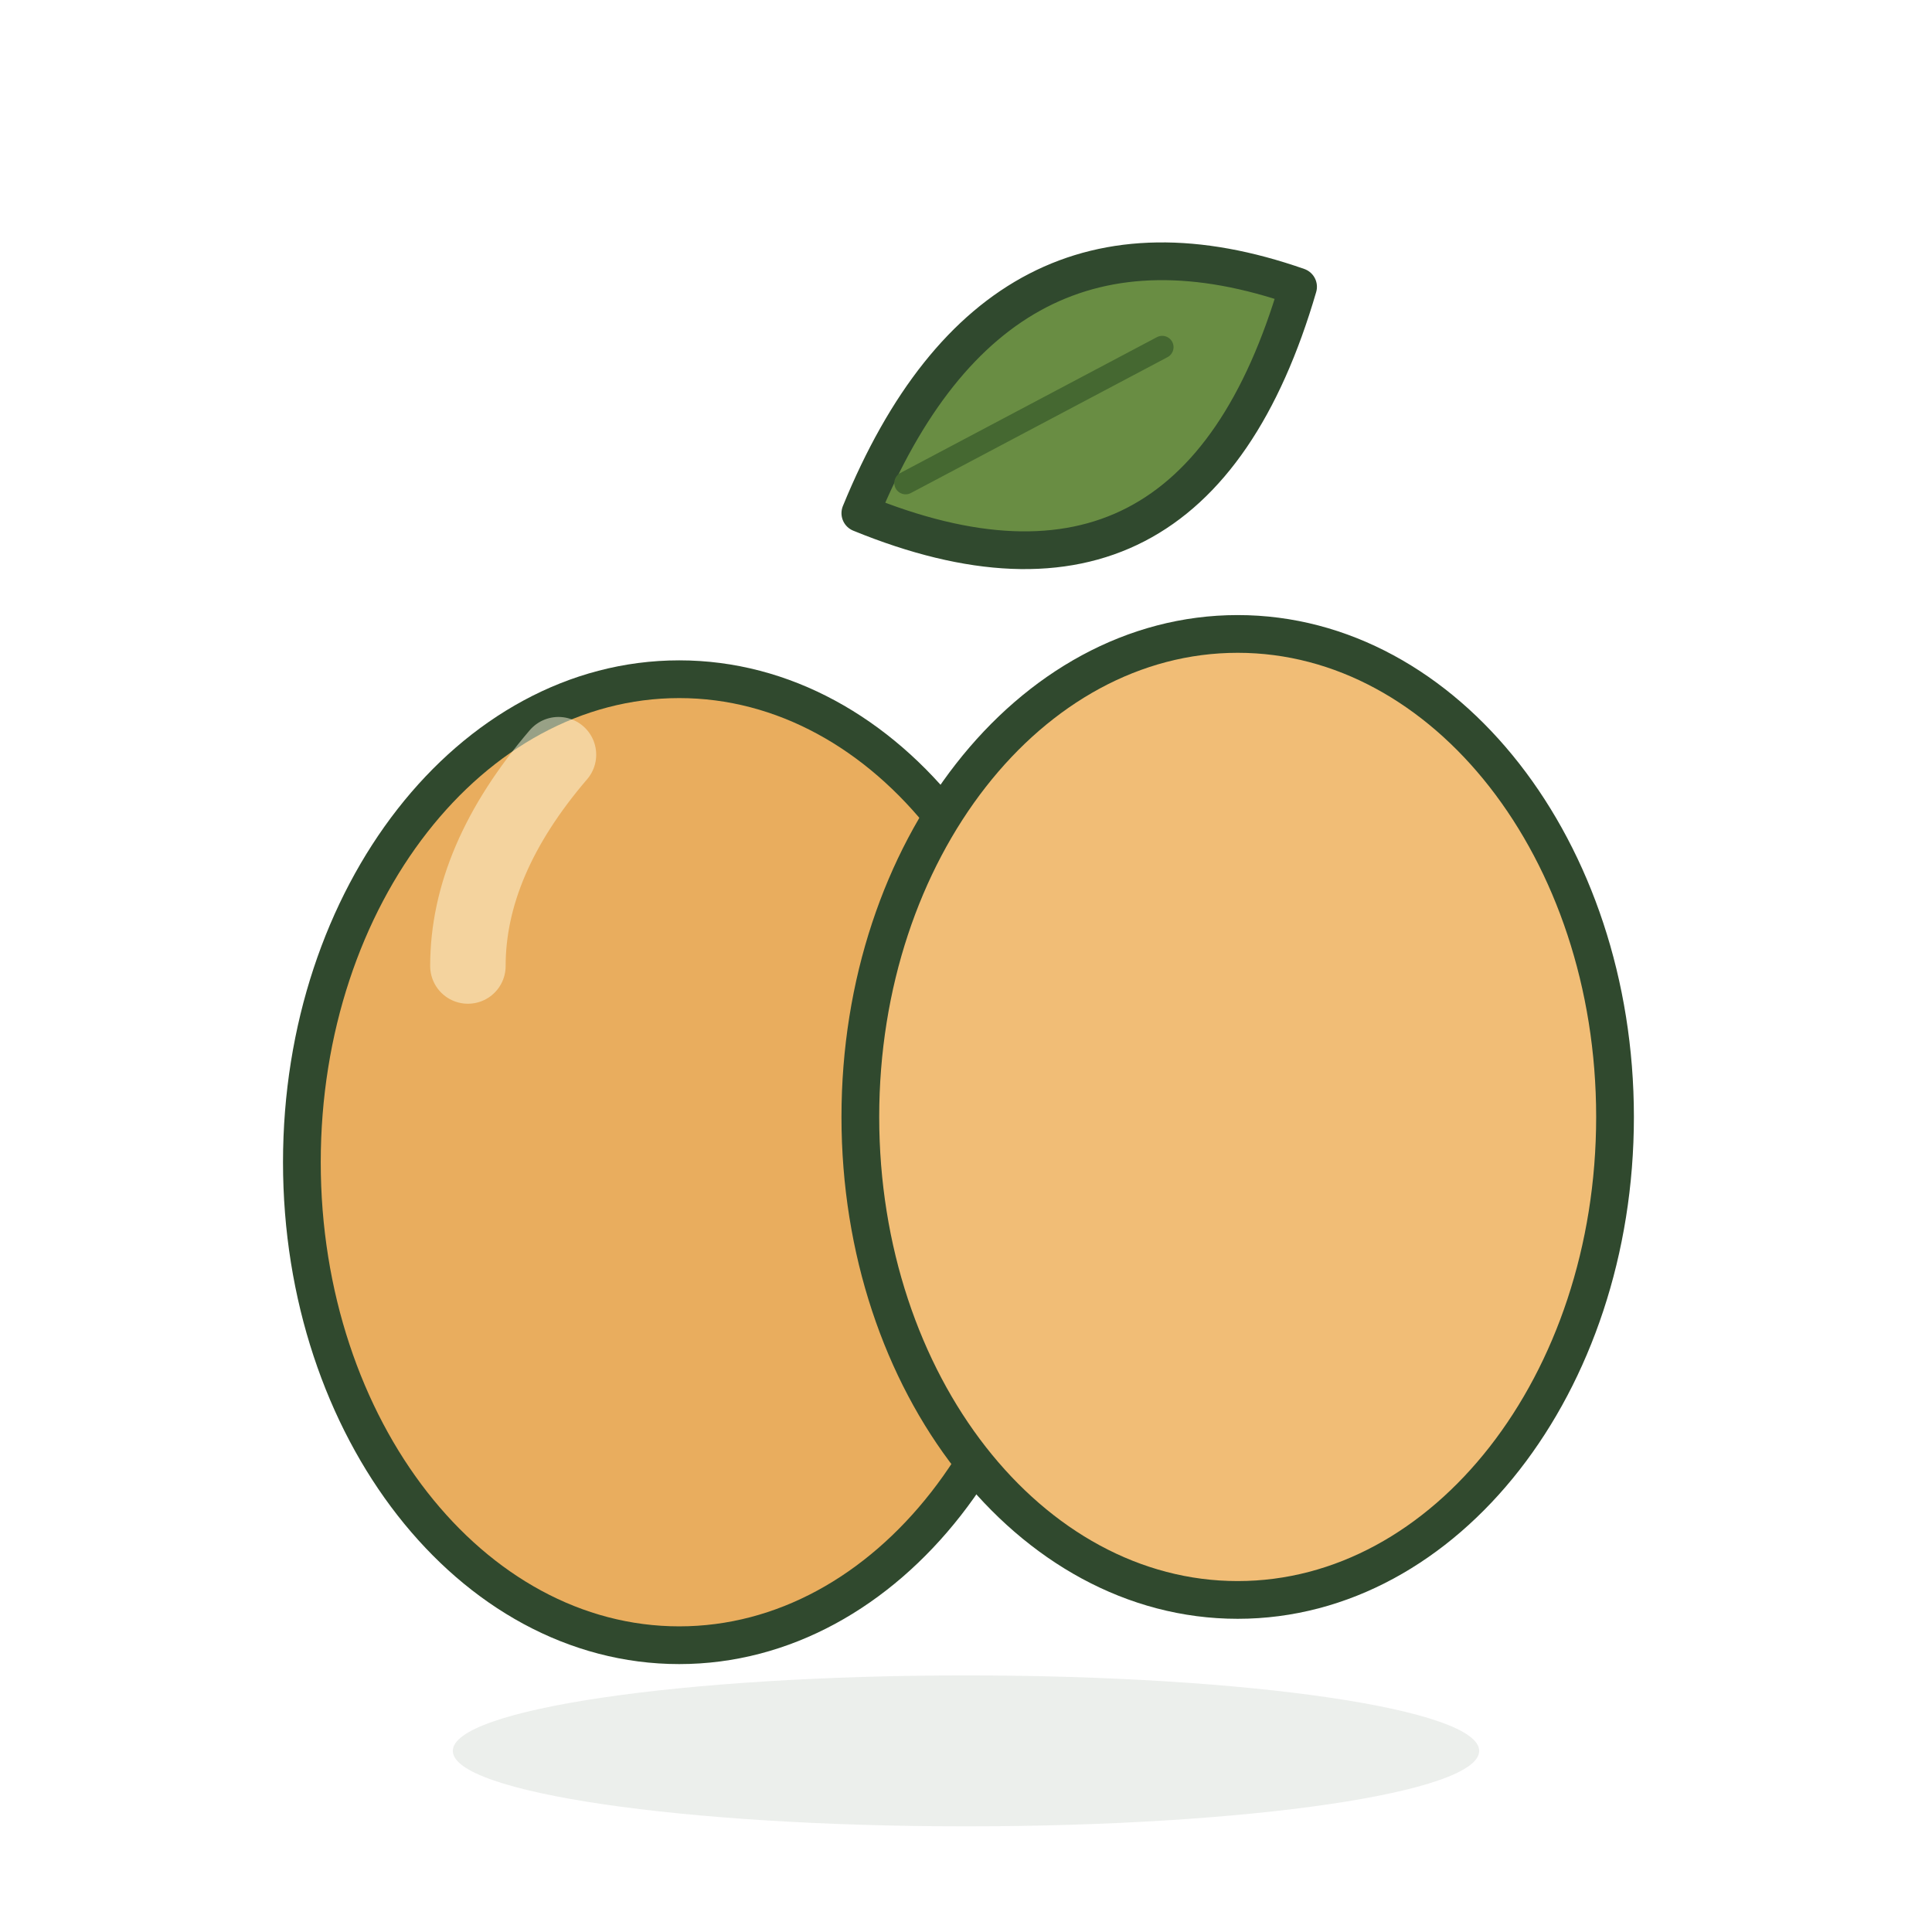
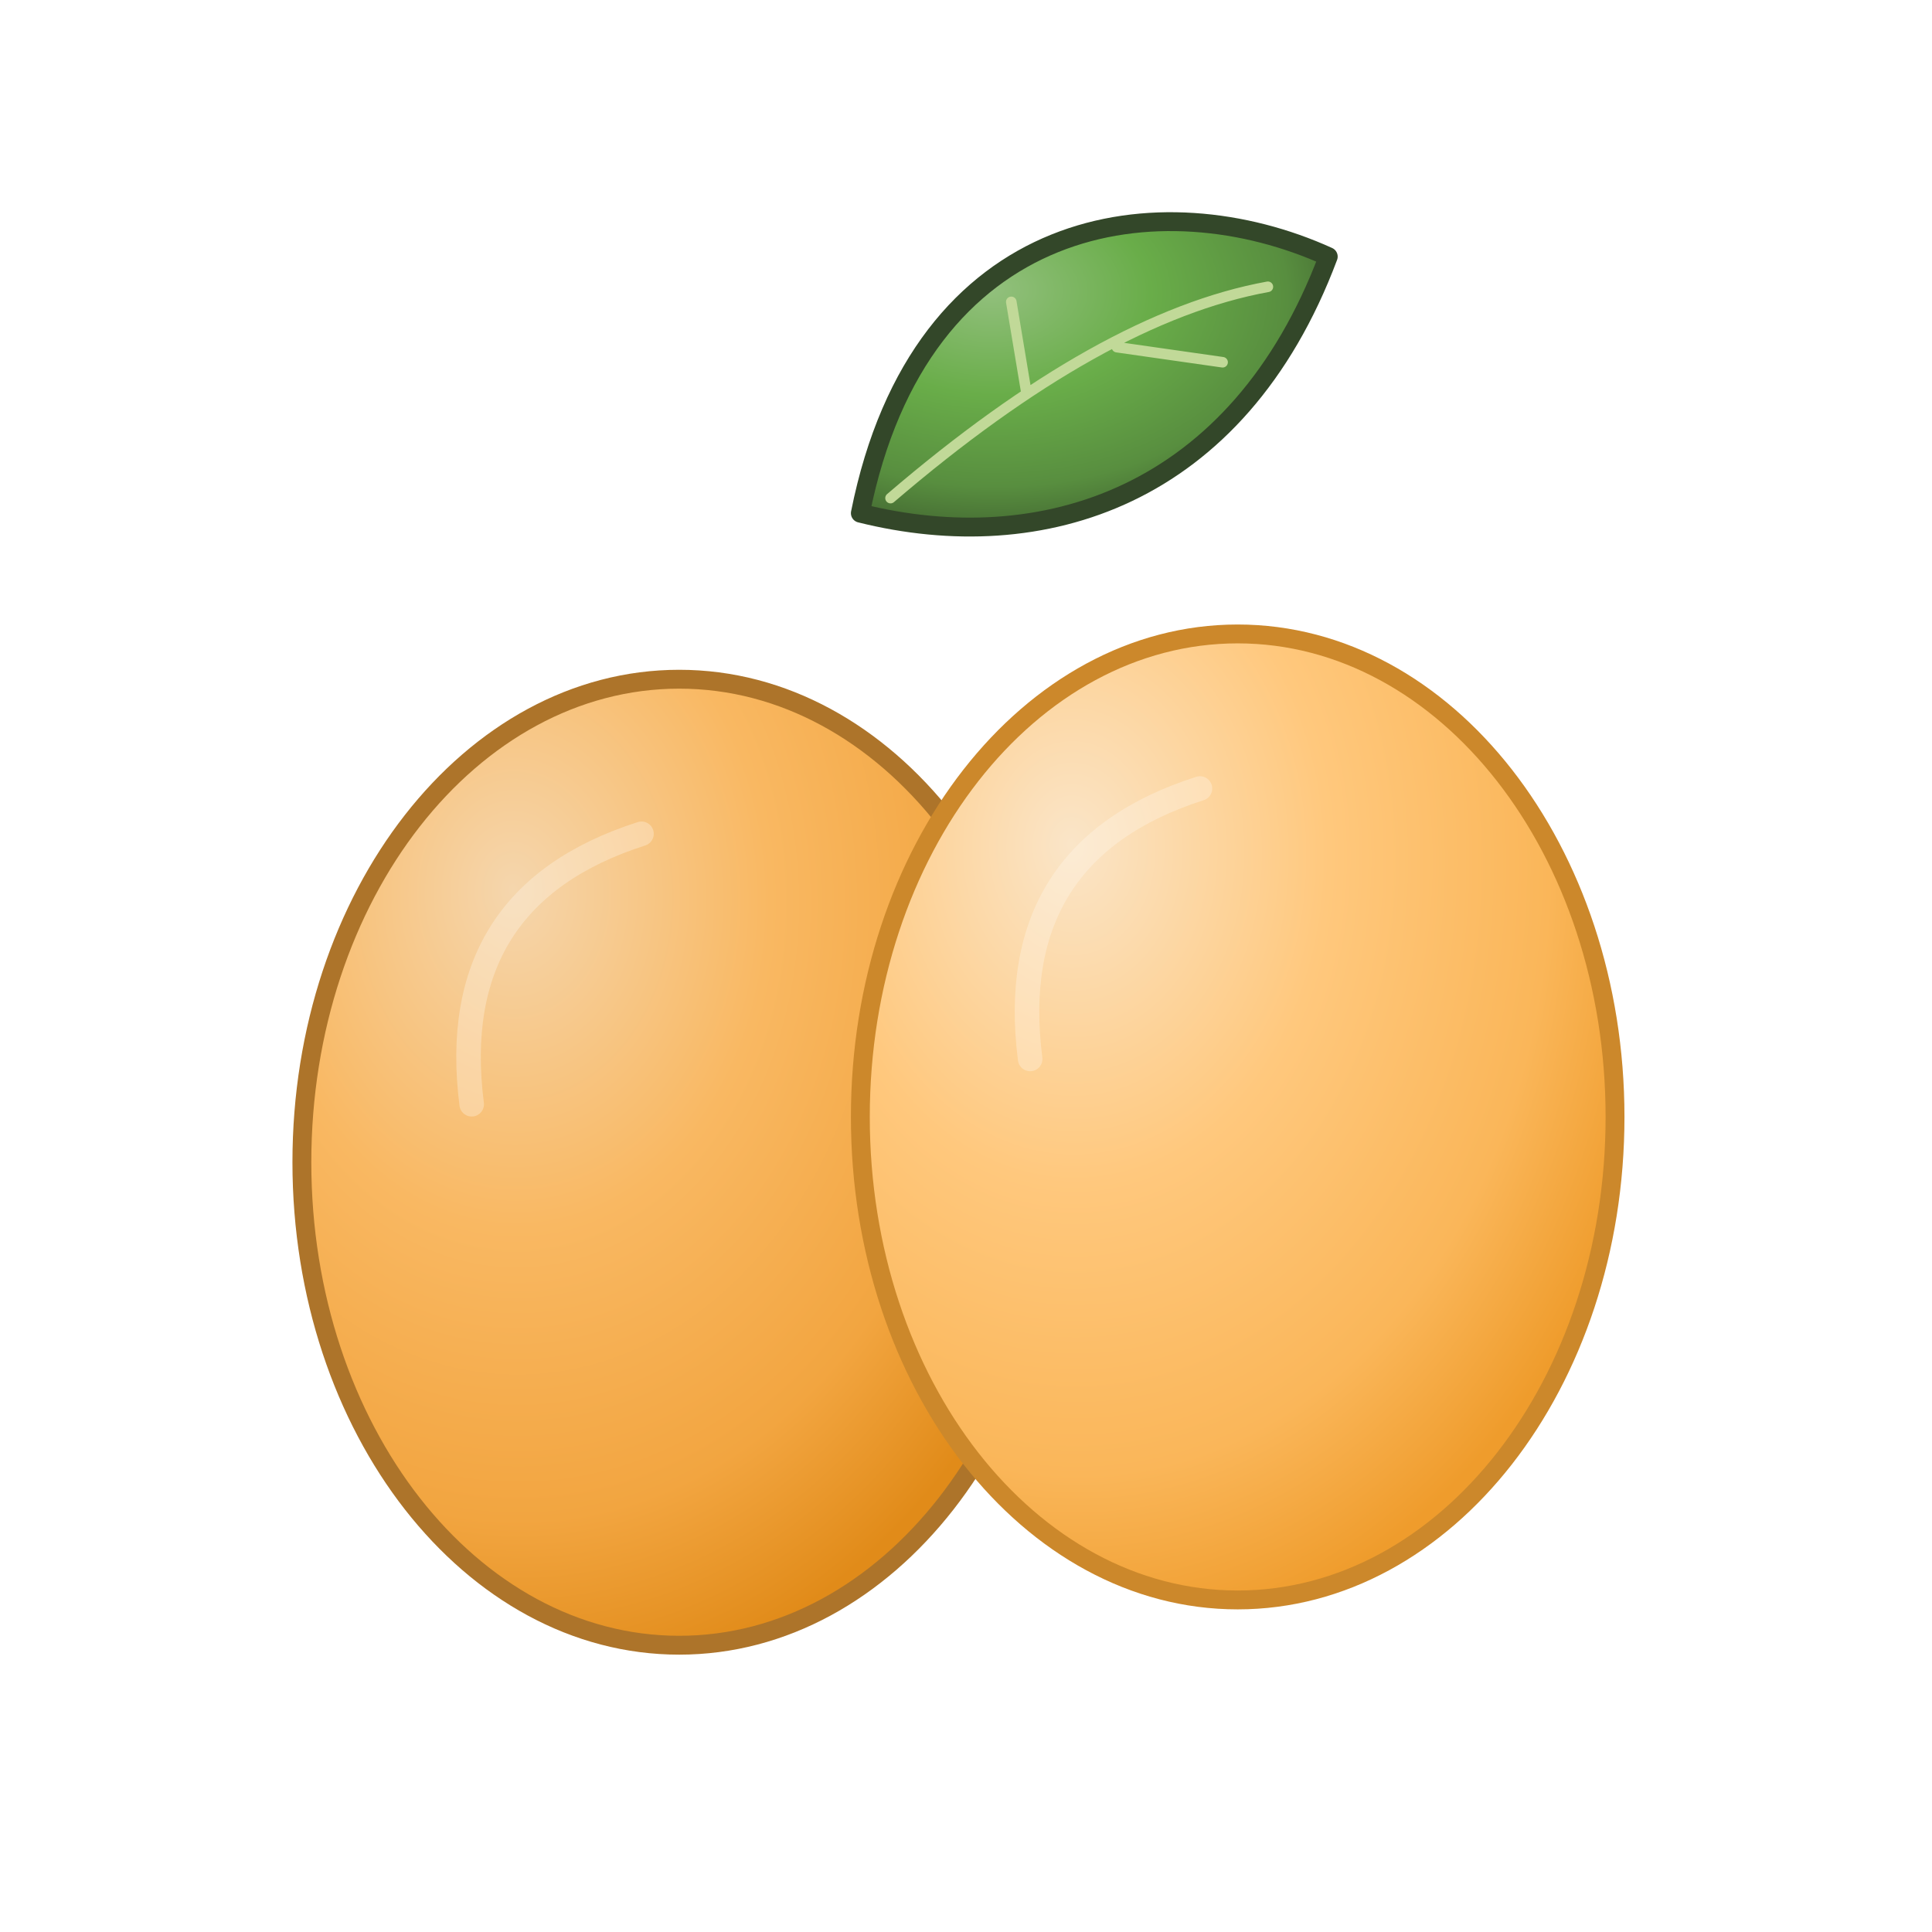
- <svg xmlns="http://www.w3.org/2000/svg" width="128" height="128" viewBox="0 0 128 128">
-   <ellipse cx="64" cy="116" rx="34" ry="5" fill="#30492e" opacity=".09" />
-   <ellipse cx="45" cy="77" rx="25" ry="32" fill="#e9ad5e" stroke="#30492e" stroke-width="2.5" />
-   <ellipse cx="82" cy="74" rx="25" ry="32" fill="#f1bd76" stroke="#30492e" stroke-width="2.5" />
-   <path d="M57 34q9 -22 29 -15q-7 24 -29 15" fill="#698d43" stroke="#30492e" stroke-width="2.5" stroke-linejoin="round" stroke-linecap="round" />
-   <path d="M60 32l17 -9" fill="none" stroke="#456831" stroke-width="1.5" stroke-linejoin="round" stroke-linecap="round" />
-   <path d="M37 50q-6 7 -6 14" fill="none" stroke="#fff9dd" stroke-width="5" stroke-linecap="round" opacity=".5" />
+ <svg xmlns="http://www.w3.org/2000/svg" width="256" height="256" viewBox="0 0 128 128">
+   <defs>
+     <radialGradient id="f0" cx="29%" cy="25%" r="80%" fx="28%" fy="22%">
+       <stop offset="0%" stop-color="#f5d6ad" />
+       <stop offset="42%" stop-color="#f9b862" />
+       <stop offset="78%" stop-color="#f2a540" />
+       <stop offset="100%" stop-color="#e18b19" />
+     </radialGradient>
+     <radialGradient id="f1" cx="29%" cy="25%" r="80%" fx="28%" fy="22%">
+       <stop offset="0%" stop-color="#fae5c8" />
+       <stop offset="42%" stop-color="#ffc87d" />
+       <stop offset="78%" stop-color="#fab659" />
+       <stop offset="100%" stop-color="#ef9c2c" />
+     </radialGradient>
+     <radialGradient id="f2" cx="29%" cy="25%" r="80%" fx="28%" fy="22%">
+       <stop offset="0%" stop-color="#92c07d" />
+       <stop offset="42%" stop-color="#69ad49" />
+       <stop offset="78%" stop-color="#588e3f" />
+       <stop offset="100%" stop-color="#416430" />
+     </radialGradient>
+   </defs>
+   <g>
+     <ellipse cx="45" cy="77" rx="25" ry="32" fill="url(#f0)" stroke="#ad742a" stroke-width="1.25" />
+     <path d="M31.25 73.16 Q29.50 59.40 42.50 55.24" fill="none" stroke="#fffaf0" stroke-width="1.625" stroke-linecap="round" opacity=".32" />
+     <ellipse cx="82" cy="74" rx="25" ry="32" fill="url(#f1)" stroke="#cc882b" stroke-width="1.25" />
+     <path d="M68.25 70.16 Q66.50 56.40 79.50 52.24" fill="none" stroke="#fffaf0" stroke-width="1.625" stroke-linecap="round" opacity=".32" />
+     <path d="M57 34C61 14 77 12 88 17C82 33 69 37 57 34Z" fill="url(#f2)" stroke="#334729" stroke-width="1.25" stroke-linejoin="round" stroke-linecap="round" />
+     <path d="M59 33Q73 21 84 19M68 26l-1 -6M74 23l7 1" fill="none" stroke="#c1d998" stroke-width="0.7" stroke-linejoin="round" stroke-linecap="round" />
+   </g>
</svg>
